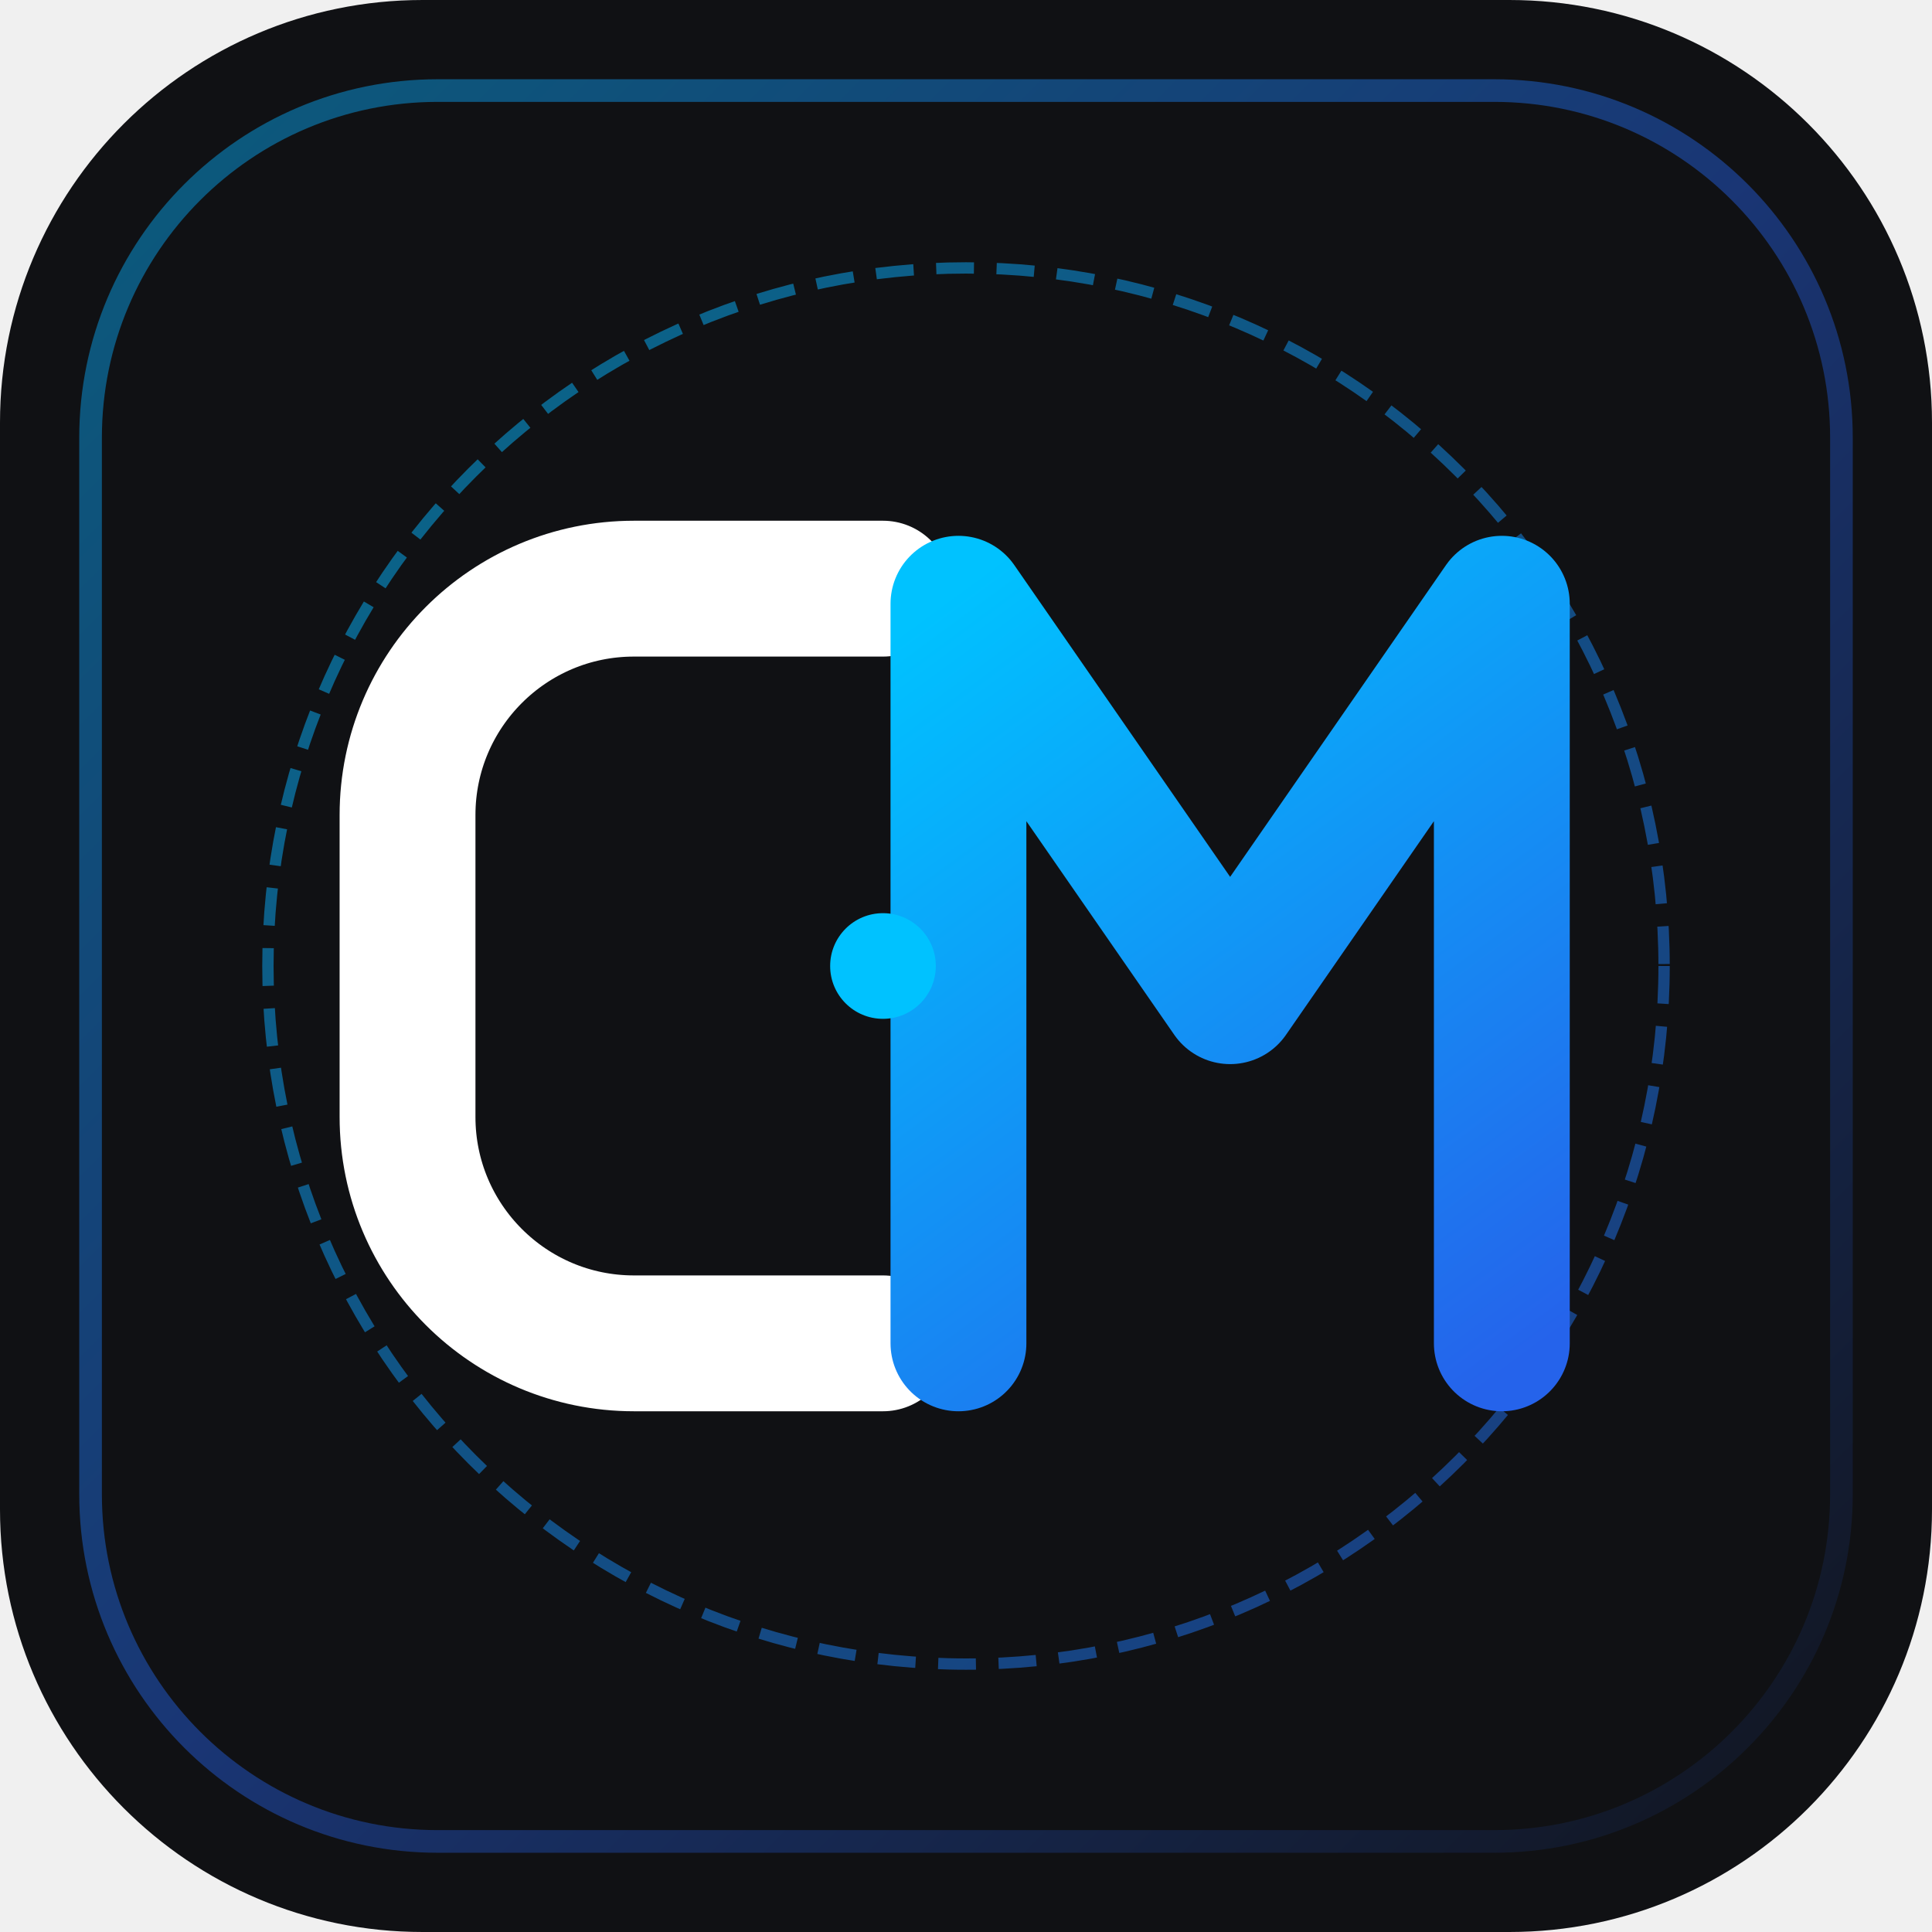
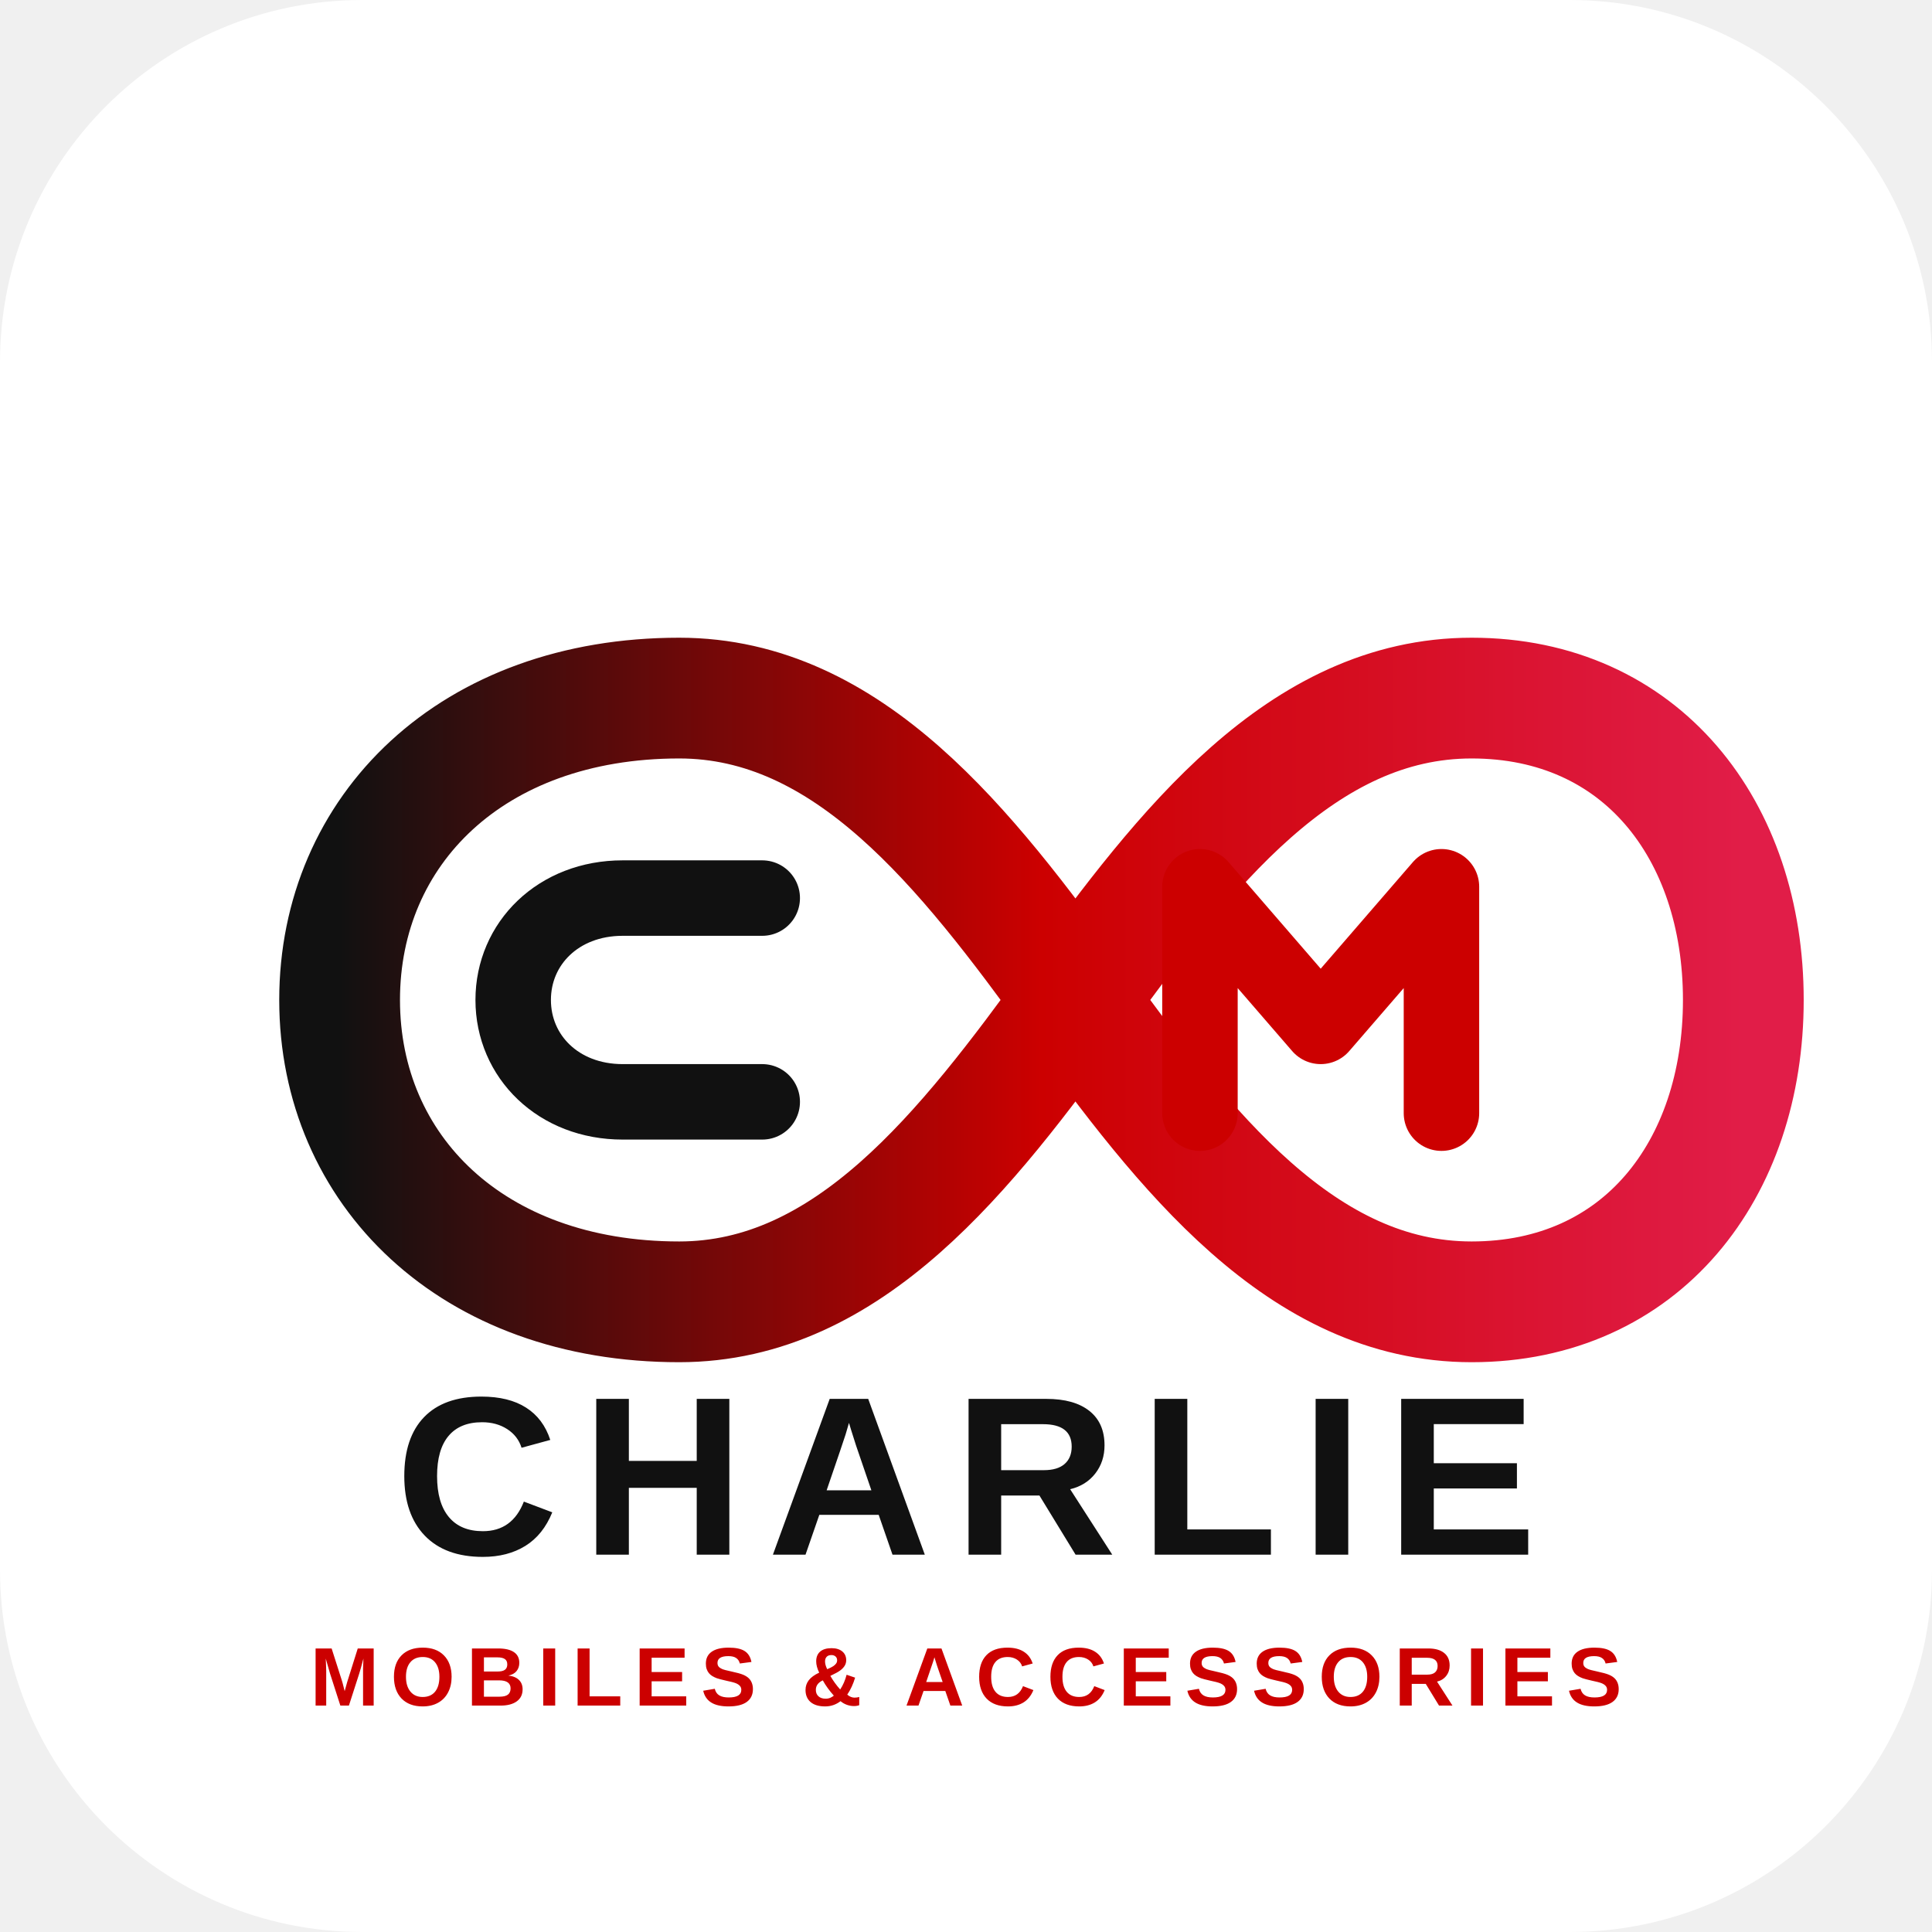
<svg xmlns="http://www.w3.org/2000/svg" viewBox="0 0 512 512" fill="none">
-   <rect width="512" height="512" rx="112" fill="#101114" />
-   <rect x="24" y="24" width="464" height="464" rx="92" stroke="url(#cm_border)" stroke-width="6" stroke-opacity="0.45" />
-   <circle cx="256" cy="256" r="185" stroke="url(#cm_glow)" stroke-width="3" stroke-dasharray="10 6" opacity="0.5" />
-   <path d="M234 156H168C134.863 156 108 182.863 108 216V296C108 329.137 134.863 356 168 356H234" stroke="#FFFFFF" stroke-width="36" stroke-linecap="round" stroke-linejoin="round" />
-   <path d="M254 356V160L326 264L398 160V356" stroke="url(#cm_accent)" stroke-width="36" stroke-linecap="round" stroke-linejoin="round" />
-   <circle cx="234" cy="256" r="14" fill="#00C2FF" />
+   <rect width="512" height="512" rx="96" fill="#FFFFFF" />
+   <path d="M180 185C125 185 90 220 90 265C90 310 125 345 180 345C225 345 256 305 285 265C314 225 345 185 390 185C435 185 462 220 462 265C462 310 435 345 390 345C345 345 314 305 285 265C256 225 225 185 180 185Z" stroke="url(#charlie_grad)" stroke-width="32" stroke-linecap="round" stroke-linejoin="round" />
+   <path d="M202 238H165C148 238 136 250 136 265C136 280 148 292 165 292H202" stroke="#111111" stroke-width="20" stroke-linecap="round" stroke-linejoin="round" />
+   <path d="M318 295V235L350 272L382 235V295" stroke="#CC0000" stroke-width="20" stroke-linecap="round" stroke-linejoin="round" />
+   <text x="256" y="412" text-anchor="middle" font-family="Plus Jakarta Sans, Arial, sans-serif" font-weight="900" font-size="60" letter-spacing="6" fill="#111111">CHARLIE</text>
+   <text x="256" y="452" text-anchor="middle" font-family="Plus Jakarta Sans, Arial, sans-serif" font-weight="800" font-size="22" letter-spacing="3" fill="#CC0000">MOBILES &amp; ACCESSORIES</text>
  <defs>
-     <linearGradient id="cm_accent" x1="254" y1="156" x2="404" y2="360" gradientUnits="userSpaceOnUse">
-       <stop offset="0%" stop-color="#00C2FF" />
-       <stop offset="100%" stop-color="#2563EB" />
-     </linearGradient>
-     <linearGradient id="cm_border" x1="0" y1="0" x2="512" y2="512" gradientUnits="userSpaceOnUse">
-       <stop offset="0%" stop-color="#00C2FF" />
-       <stop offset="50%" stop-color="#2563EB" />
-       <stop offset="100%" stop-color="#101114" />
-     </linearGradient>
-     <linearGradient id="cm_glow" x1="70" y1="70" x2="440" y2="440" gradientUnits="userSpaceOnUse">
-       <stop offset="0%" stop-color="#00C2FF" />
-       <stop offset="100%" stop-color="#2563EB" />
+     <linearGradient id="charlie_grad" x1="90" y1="265" x2="462" y2="265" gradientUnits="userSpaceOnUse">
+       <stop offset="0%" stop-color="#111111" />
+       <stop offset="50%" stop-color="#CC0000" />
+       <stop offset="100%" stop-color="#E11D48" />
    </linearGradient>
  </defs>
</svg>
